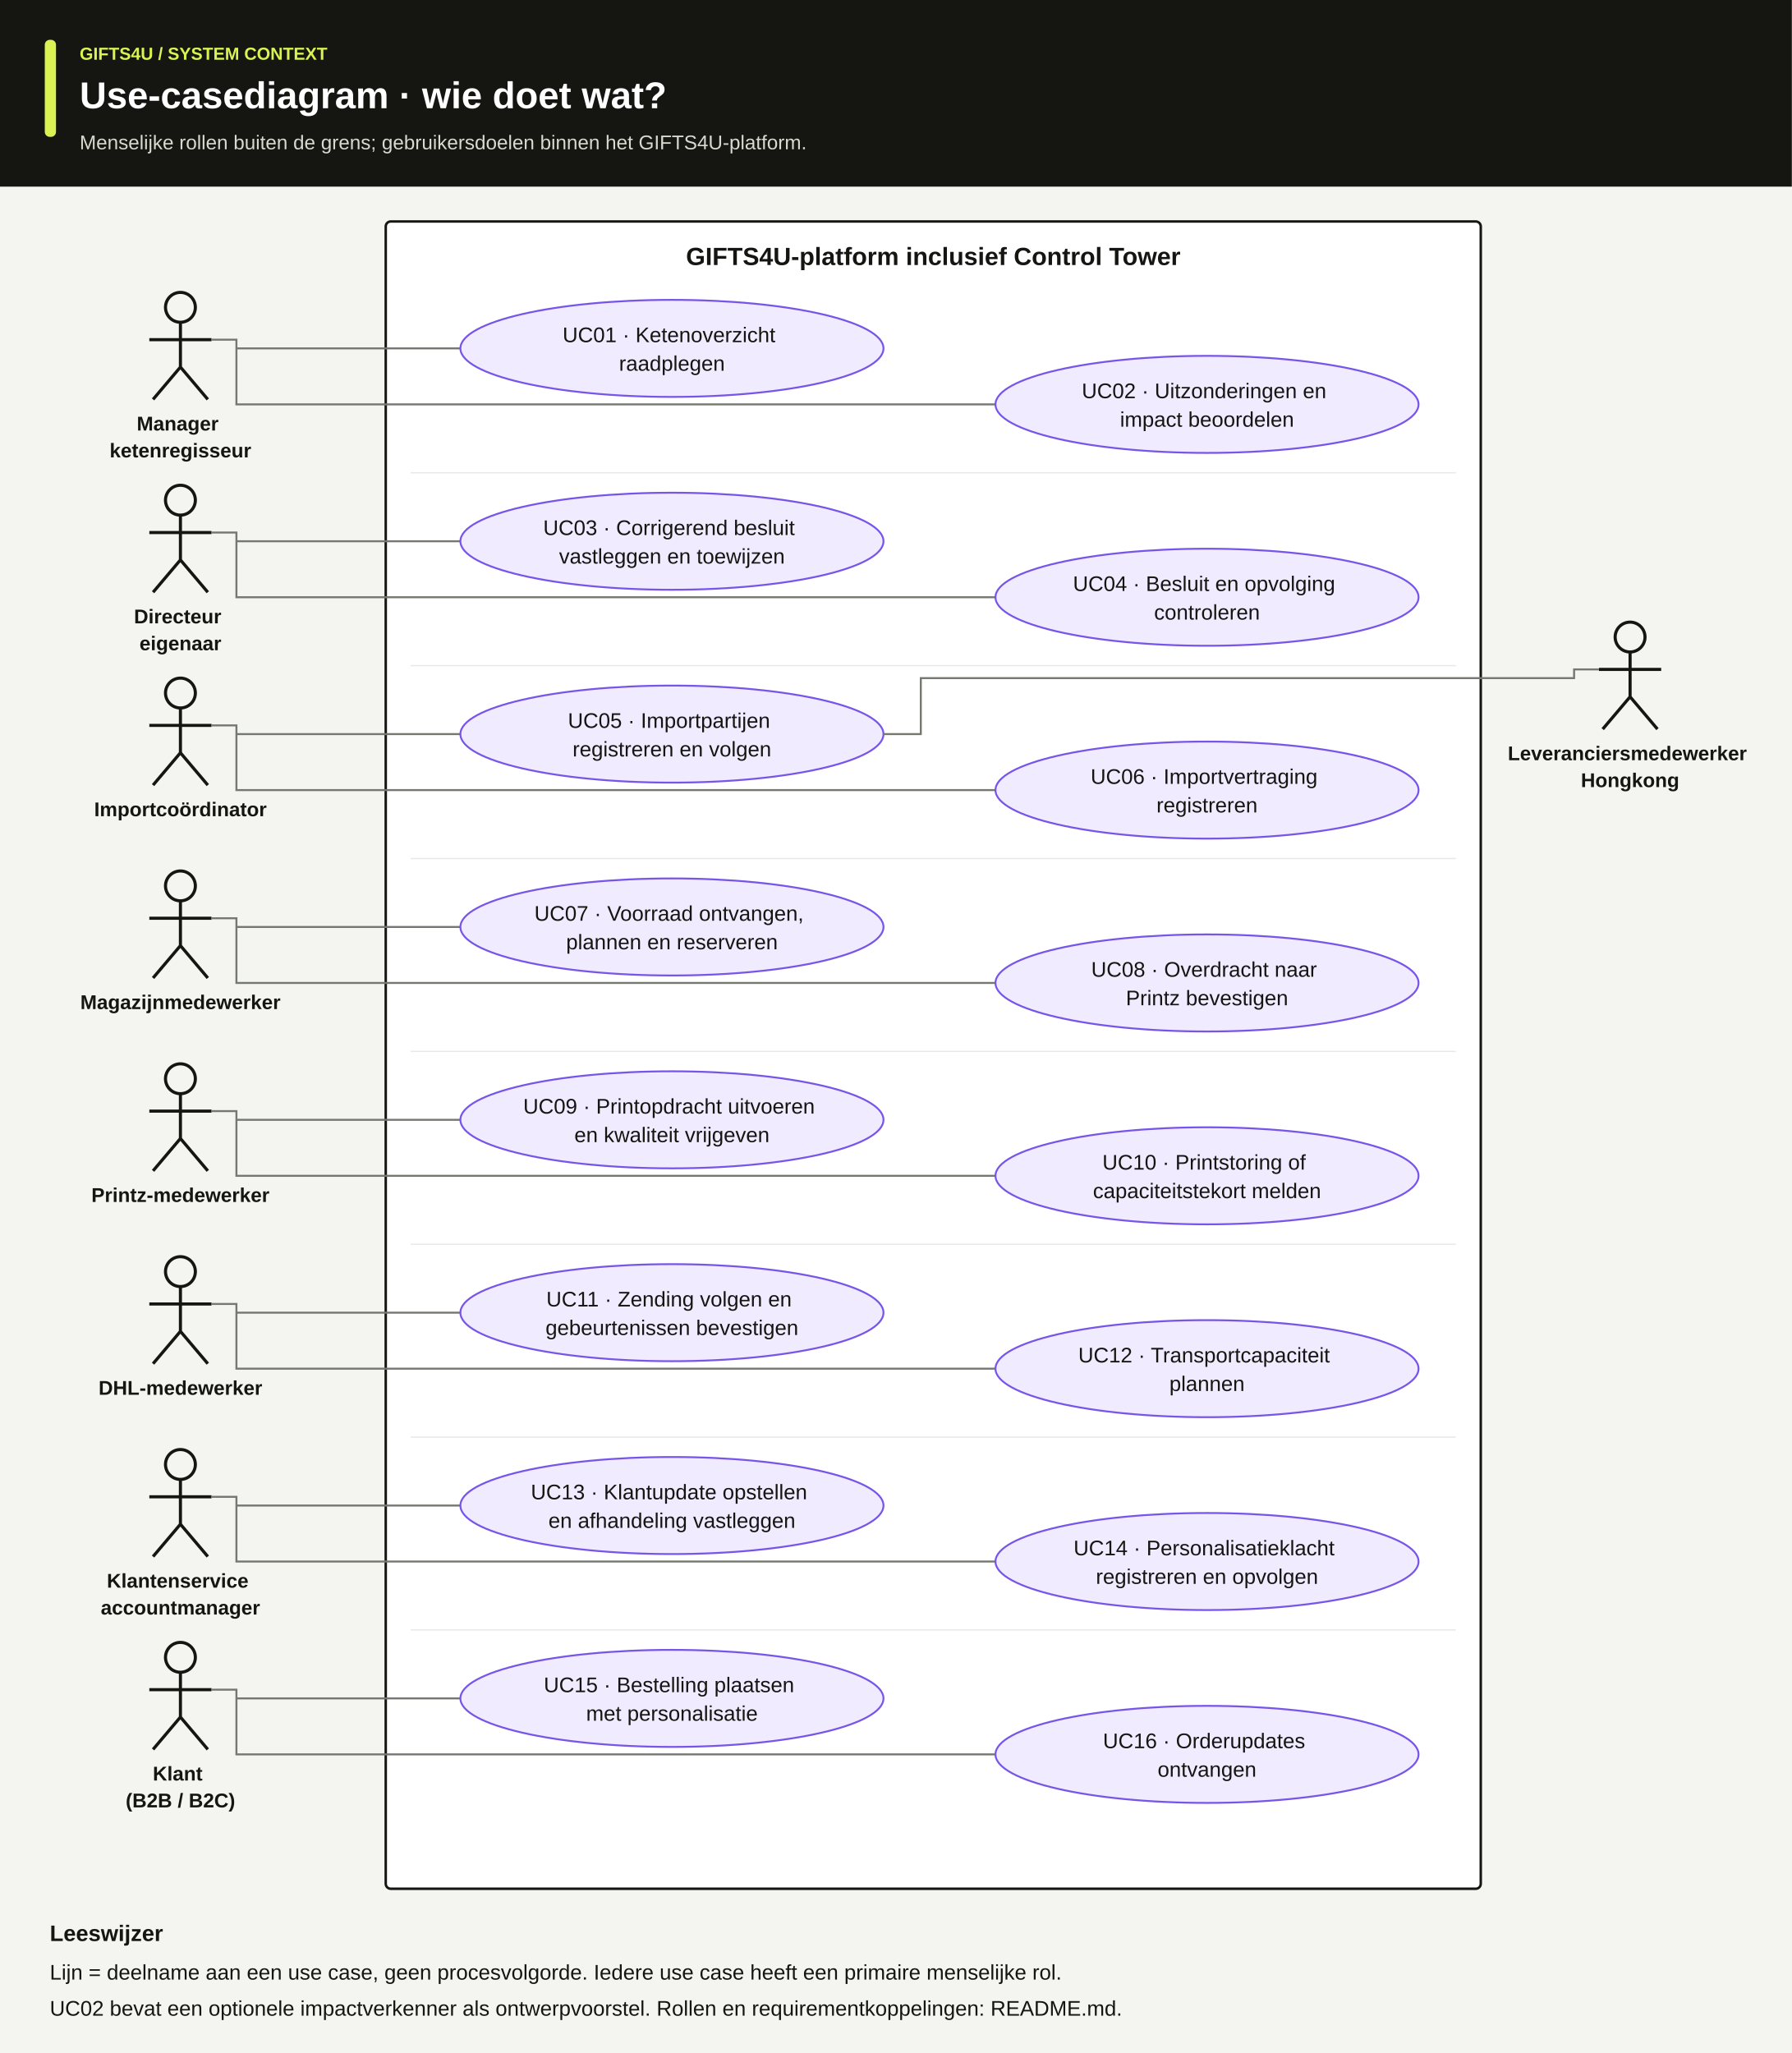
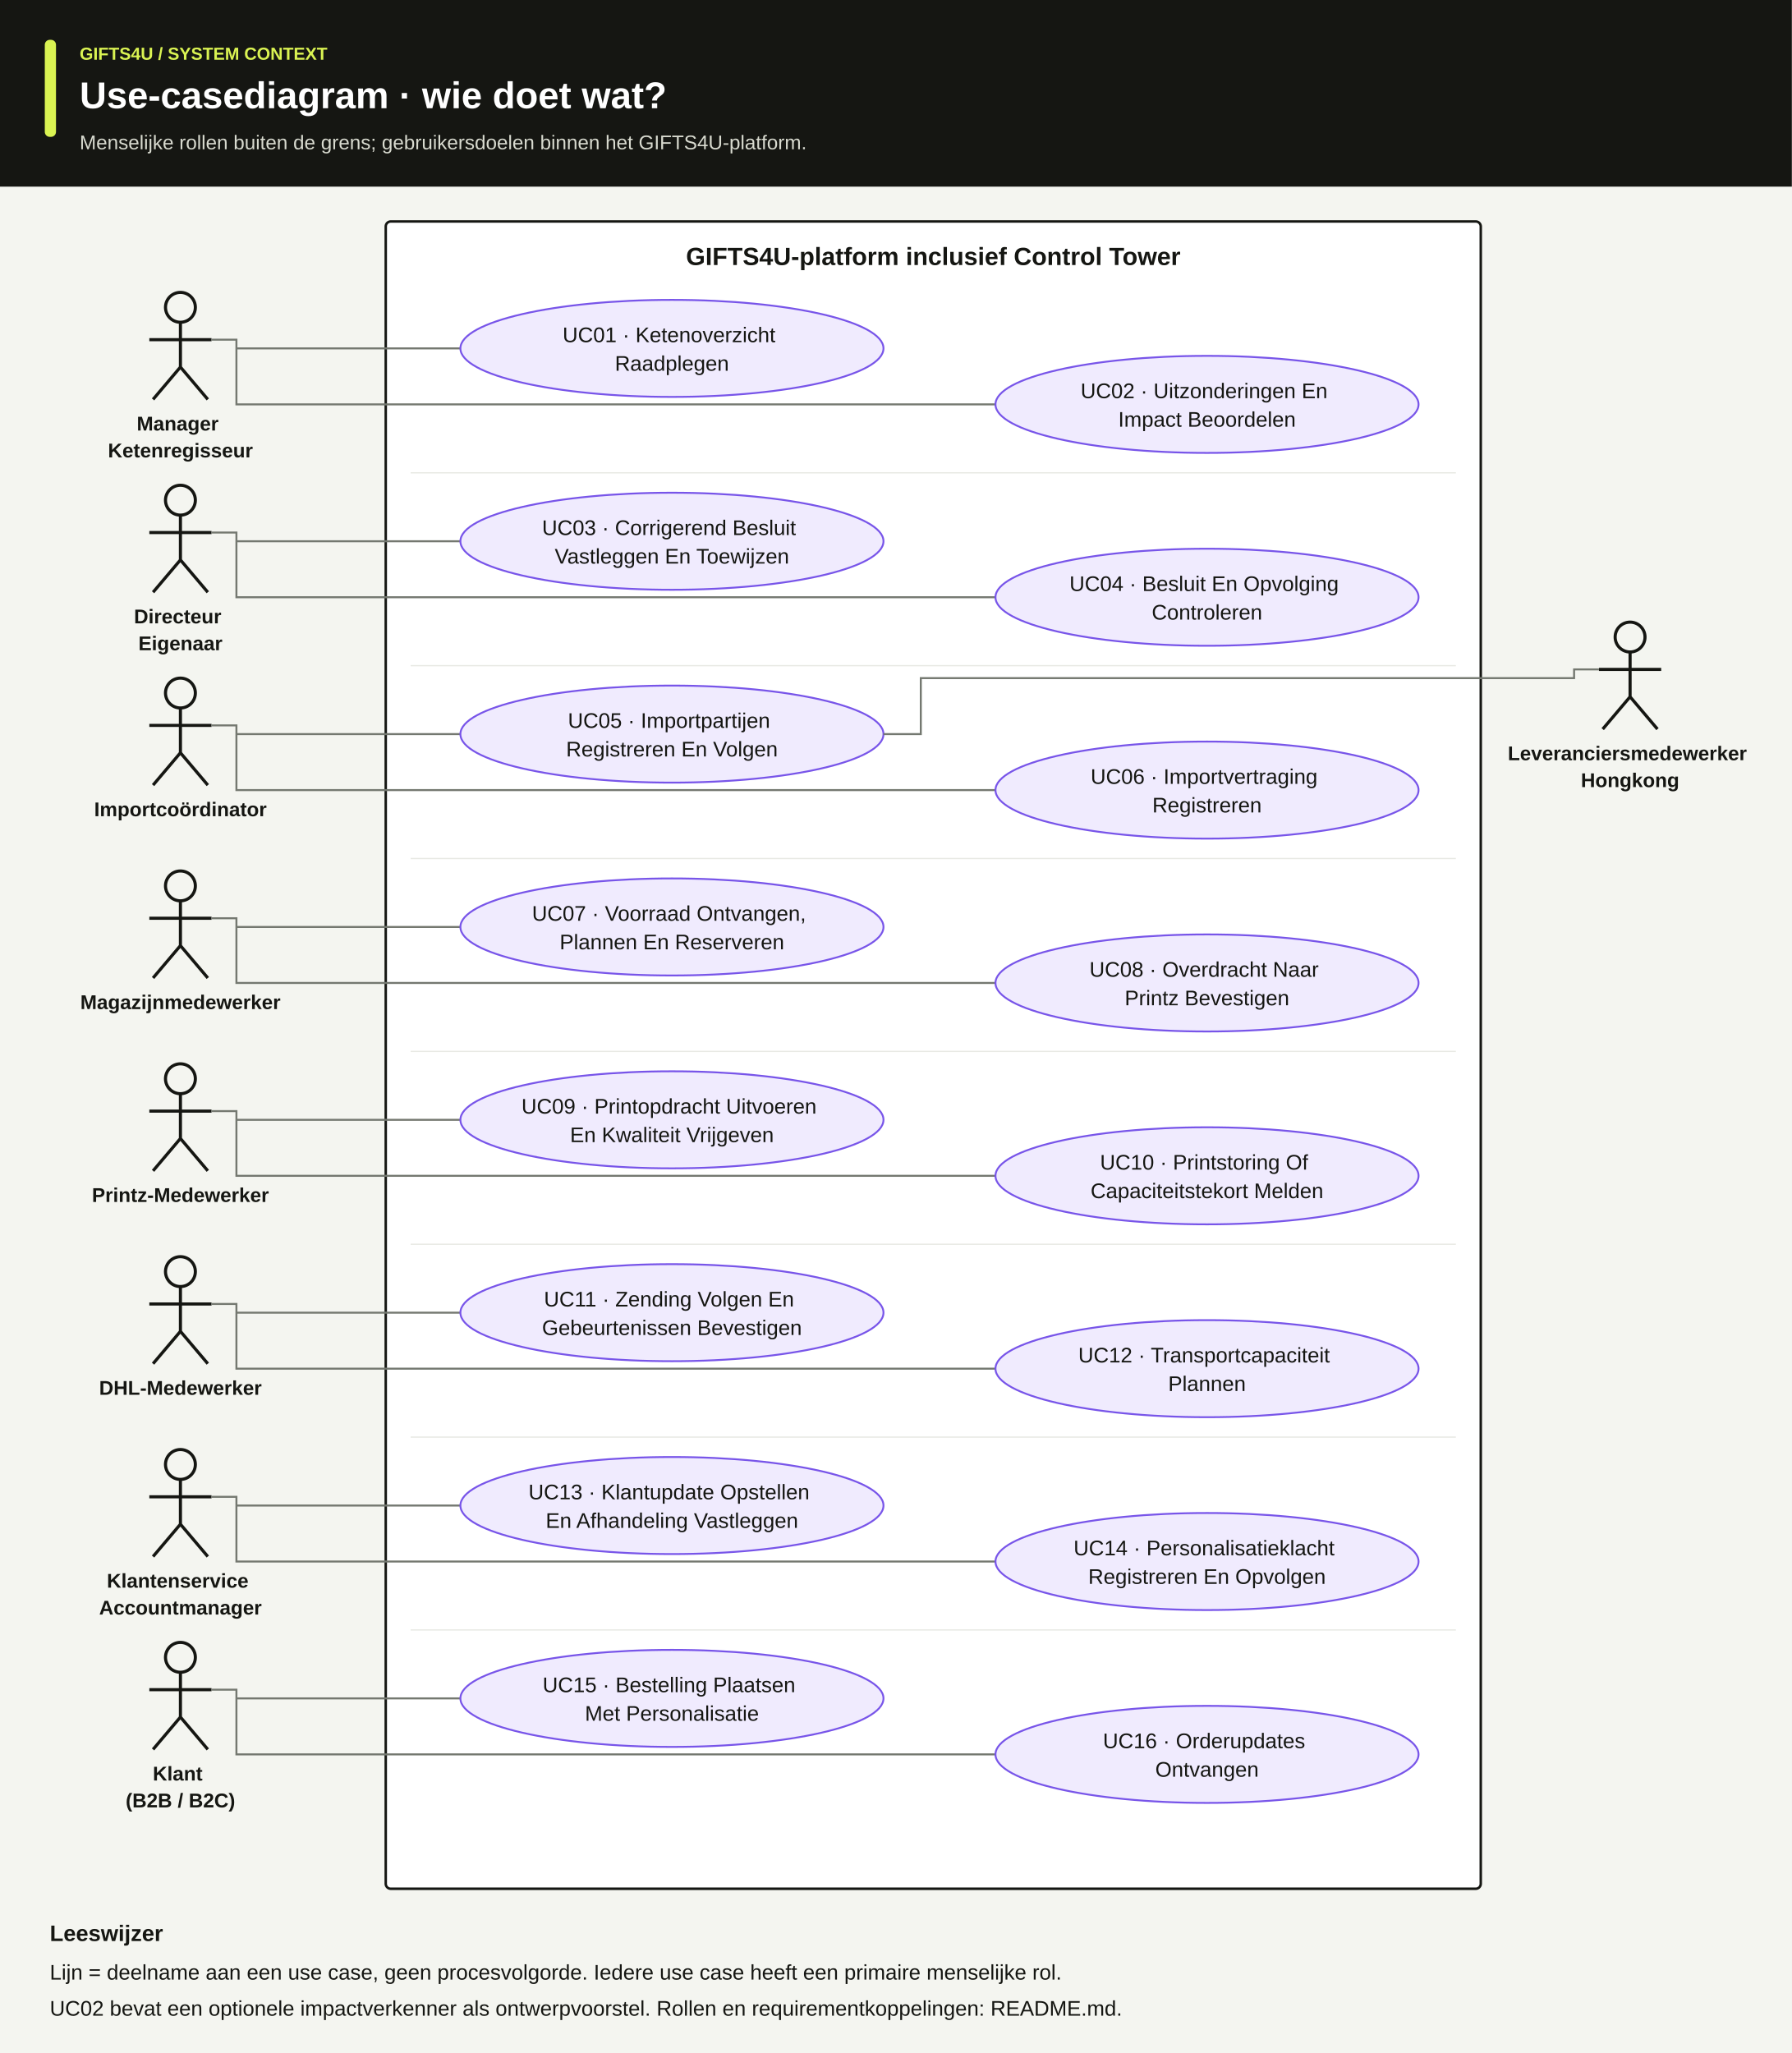
<svg xmlns="http://www.w3.org/2000/svg" width="1440" height="1650" viewBox="0 0 1440 1650" role="img" aria-labelledby="title desc">
  <defs>
    <marker id="arrow" markerWidth="9" markerHeight="9" refX="8" refY="4.5" orient="auto">
      <path d="M0 0 L9 4.5 L0 9" fill="#7855e9" />
    </marker>
  </defs>
  <g font-family="Arial, Helvetica, sans-serif">
    <rect width="1440" height="1650" fill="#f4f5f0" />
    <rect width="1440" height="150" fill="#151612" />
    <rect x="36" y="32" width="9" height="78" rx="4" fill="#daf352" />
    <text x="64" y="48" font-size="14" fill="#daf352" text-anchor="start" font-weight="700">
      <tspan x="64" dy="0">GIFTS4U / SYSTEM CONTEXT</tspan>
    </text>
    <text x="64" y="87" font-size="30" fill="white" text-anchor="start" font-weight="700">
      <tspan x="64" dy="0">Use-casediagram · wie doet wat?</tspan>
    </text>
    <text x="64" y="120" font-size="16" fill="#d8dacf" text-anchor="start" font-weight="400">
      <tspan x="64" dy="0">Menselijke rollen buiten de grens; gebruikersdoelen binnen het GIFTS4U-platform.</tspan>
    </text>
    <rect x="310" y="178" width="880" height="1340" rx="4" fill="white" stroke="#151612" stroke-width="2" />
    <text x="750" y="213" font-size="20" fill="#151612" text-anchor="middle" font-weight="700">
      <tspan x="750" dy="0">GIFTS4U-platform inclusief Control Tower</tspan>
    </text>
    <g stroke="#151612" stroke-width="2.5" fill="none">
      <circle cx="145" cy="247" r="12" />
      <path d="M145 259v36 m-25 -22h50 m-25 22l-22 26 m22 -26l22 26" />
    </g>
    <text x="145" y="346" font-size="16" fill="#151612" text-anchor="middle" font-weight="700">
      <tspan x="145" dy="0">Manager</tspan>
-       <tspan x="145" dy="21.6">ketenregisseur</tspan>
+       <tspan x="145" dy="21.6">Ketenregisseur</tspan>
    </text>
    <path d="M170 273H190V280H370 M190 280V325H800" stroke="#747870" fill="none" stroke-width="1.6" />
    <ellipse cx="540" cy="280" rx="170" ry="39" fill="#f0ebfe" stroke="#7855e9" stroke-width="1.5" />
    <text x="540" y="275" font-size="17" fill="#151612" text-anchor="middle" font-weight="400">
      <tspan x="540" dy="0">UC01 · Ketenoverzicht</tspan>
-       <tspan x="540" dy="22.95">raadplegen</tspan>
+       <tspan x="540" dy="22.95">Raadplegen</tspan>
    </text>
    <ellipse cx="970" cy="325" rx="170" ry="39" fill="#f0ebfe" stroke="#7855e9" stroke-width="1.5" />
    <text x="970" y="320" font-size="17" fill="#151612" text-anchor="middle" font-weight="400">
-       <tspan x="970" dy="0">UC02 · Uitzonderingen en</tspan>
-       <tspan x="970" dy="22.95">impact beoordelen</tspan>
+       <tspan x="970" dy="0">UC02 · Uitzonderingen En</tspan>
+       <tspan x="970" dy="22.95">Impact Beoordelen</tspan>
    </text>
    <g stroke="#151612" stroke-width="2.5" fill="none">
      <circle cx="145" cy="402" r="12" />
      <path d="M145 414v36 m-25 -22h50 m-25 22l-22 26 m22 -26l22 26" />
    </g>
    <text x="145" y="501" font-size="16" fill="#151612" text-anchor="middle" font-weight="700">
      <tspan x="145" dy="0">Directeur</tspan>
-       <tspan x="145" dy="21.6">eigenaar</tspan>
+       <tspan x="145" dy="21.6">Eigenaar</tspan>
    </text>
    <path d="M330 380H1170" stroke="#e8e9e4" />
    <path d="M170 428H190V435H370 M190 435V480H800" stroke="#747870" fill="none" stroke-width="1.6" />
    <ellipse cx="540" cy="435" rx="170" ry="39" fill="#f0ebfe" stroke="#7855e9" stroke-width="1.5" />
    <text x="540" y="430" font-size="17" fill="#151612" text-anchor="middle" font-weight="400">
-       <tspan x="540" dy="0">UC03 · Corrigerend besluit</tspan>
-       <tspan x="540" dy="22.95">vastleggen en toewijzen</tspan>
+       <tspan x="540" dy="0">UC03 · Corrigerend Besluit</tspan>
+       <tspan x="540" dy="22.95">Vastleggen En Toewijzen</tspan>
    </text>
    <ellipse cx="970" cy="480" rx="170" ry="39" fill="#f0ebfe" stroke="#7855e9" stroke-width="1.5" />
    <text x="970" y="475" font-size="17" fill="#151612" text-anchor="middle" font-weight="400">
-       <tspan x="970" dy="0">UC04 · Besluit en opvolging</tspan>
-       <tspan x="970" dy="22.95">controleren</tspan>
+       <tspan x="970" dy="0">UC04 · Besluit En Opvolging</tspan>
+       <tspan x="970" dy="22.95">Controleren</tspan>
    </text>
    <g stroke="#151612" stroke-width="2.5" fill="none">
      <circle cx="145" cy="557" r="12" />
      <path d="M145 569v36 m-25 -22h50 m-25 22l-22 26 m22 -26l22 26" />
    </g>
    <text x="145" y="656" font-size="16" fill="#151612" text-anchor="middle" font-weight="700">
      <tspan x="145" dy="0">Importcoördinator</tspan>
    </text>
    <path d="M330 535H1170" stroke="#e8e9e4" />
    <path d="M170 583H190V590H370 M190 590V635H800" stroke="#747870" fill="none" stroke-width="1.6" />
    <ellipse cx="540" cy="590" rx="170" ry="39" fill="#f0ebfe" stroke="#7855e9" stroke-width="1.5" />
    <text x="540" y="585" font-size="17" fill="#151612" text-anchor="middle" font-weight="400">
      <tspan x="540" dy="0">UC05 · Importpartijen</tspan>
-       <tspan x="540" dy="22.95">registreren en volgen</tspan>
+       <tspan x="540" dy="22.95">Registreren En Volgen</tspan>
    </text>
    <ellipse cx="970" cy="635" rx="170" ry="39" fill="#f0ebfe" stroke="#7855e9" stroke-width="1.5" />
    <text x="970" y="630" font-size="17" fill="#151612" text-anchor="middle" font-weight="400">
      <tspan x="970" dy="0">UC06 · Importvertraging</tspan>
-       <tspan x="970" dy="22.95">registreren</tspan>
+       <tspan x="970" dy="22.95">Registreren</tspan>
    </text>
    <g stroke="#151612" stroke-width="2.5" fill="none">
      <circle cx="145" cy="712" r="12" />
      <path d="M145 724v36 m-25 -22h50 m-25 22l-22 26 m22 -26l22 26" />
    </g>
    <text x="145" y="811" font-size="16" fill="#151612" text-anchor="middle" font-weight="700">
      <tspan x="145" dy="0">Magazijnmedewerker</tspan>
    </text>
    <path d="M330 690H1170" stroke="#e8e9e4" />
    <path d="M170 738H190V745H370 M190 745V790H800" stroke="#747870" fill="none" stroke-width="1.6" />
    <ellipse cx="540" cy="745" rx="170" ry="39" fill="#f0ebfe" stroke="#7855e9" stroke-width="1.5" />
    <text x="540" y="740" font-size="17" fill="#151612" text-anchor="middle" font-weight="400">
-       <tspan x="540" dy="0">UC07 · Voorraad ontvangen,</tspan>
-       <tspan x="540" dy="22.95">plannen en reserveren</tspan>
+       <tspan x="540" dy="0">UC07 · Voorraad Ontvangen,</tspan>
+       <tspan x="540" dy="22.95">Plannen En Reserveren</tspan>
    </text>
    <ellipse cx="970" cy="790" rx="170" ry="39" fill="#f0ebfe" stroke="#7855e9" stroke-width="1.5" />
    <text x="970" y="785" font-size="17" fill="#151612" text-anchor="middle" font-weight="400">
-       <tspan x="970" dy="0">UC08 · Overdracht naar</tspan>
-       <tspan x="970" dy="22.95">Printz bevestigen</tspan>
+       <tspan x="970" dy="0">UC08 · Overdracht Naar</tspan>
+       <tspan x="970" dy="22.95">Printz Bevestigen</tspan>
    </text>
    <g stroke="#151612" stroke-width="2.5" fill="none">
      <circle cx="145" cy="867" r="12" />
      <path d="M145 879v36 m-25 -22h50 m-25 22l-22 26 m22 -26l22 26" />
    </g>
    <text x="145" y="966" font-size="16" fill="#151612" text-anchor="middle" font-weight="700">
-       <tspan x="145" dy="0">Printz-medewerker</tspan>
+       <tspan x="145" dy="0">Printz-Medewerker</tspan>
    </text>
    <path d="M330 845H1170" stroke="#e8e9e4" />
    <path d="M170 893H190V900H370 M190 900V945H800" stroke="#747870" fill="none" stroke-width="1.6" />
    <ellipse cx="540" cy="900" rx="170" ry="39" fill="#f0ebfe" stroke="#7855e9" stroke-width="1.5" />
    <text x="540" y="895" font-size="17" fill="#151612" text-anchor="middle" font-weight="400">
-       <tspan x="540" dy="0">UC09 · Printopdracht uitvoeren</tspan>
-       <tspan x="540" dy="22.95">en kwaliteit vrijgeven</tspan>
+       <tspan x="540" dy="0">UC09 · Printopdracht Uitvoeren</tspan>
+       <tspan x="540" dy="22.95">En Kwaliteit Vrijgeven</tspan>
    </text>
    <ellipse cx="970" cy="945" rx="170" ry="39" fill="#f0ebfe" stroke="#7855e9" stroke-width="1.5" />
    <text x="970" y="940" font-size="17" fill="#151612" text-anchor="middle" font-weight="400">
-       <tspan x="970" dy="0">UC10 · Printstoring of</tspan>
-       <tspan x="970" dy="22.95">capaciteitstekort melden</tspan>
+       <tspan x="970" dy="0">UC10 · Printstoring Of</tspan>
+       <tspan x="970" dy="22.95">Capaciteitstekort Melden</tspan>
    </text>
    <g stroke="#151612" stroke-width="2.5" fill="none">
      <circle cx="145" cy="1022" r="12" />
      <path d="M145 1034v36 m-25 -22h50 m-25 22l-22 26 m22 -26l22 26" />
    </g>
    <text x="145" y="1121" font-size="16" fill="#151612" text-anchor="middle" font-weight="700">
-       <tspan x="145" dy="0">DHL-medewerker</tspan>
+       <tspan x="145" dy="0">DHL-Medewerker</tspan>
    </text>
    <path d="M330 1000H1170" stroke="#e8e9e4" />
    <path d="M170 1048H190V1055H370 M190 1055V1100H800" stroke="#747870" fill="none" stroke-width="1.6" />
    <ellipse cx="540" cy="1055" rx="170" ry="39" fill="#f0ebfe" stroke="#7855e9" stroke-width="1.5" />
    <text x="540" y="1050" font-size="17" fill="#151612" text-anchor="middle" font-weight="400">
-       <tspan x="540" dy="0">UC11 · Zending volgen en</tspan>
-       <tspan x="540" dy="22.95">gebeurtenissen bevestigen</tspan>
+       <tspan x="540" dy="0">UC11 · Zending Volgen En</tspan>
+       <tspan x="540" dy="22.95">Gebeurtenissen Bevestigen</tspan>
    </text>
    <ellipse cx="970" cy="1100" rx="170" ry="39" fill="#f0ebfe" stroke="#7855e9" stroke-width="1.5" />
    <text x="970" y="1095" font-size="17" fill="#151612" text-anchor="middle" font-weight="400">
      <tspan x="970" dy="0">UC12 · Transportcapaciteit</tspan>
-       <tspan x="970" dy="22.95">plannen</tspan>
+       <tspan x="970" dy="22.95">Plannen</tspan>
    </text>
    <g stroke="#151612" stroke-width="2.5" fill="none">
      <circle cx="145" cy="1177" r="12" />
      <path d="M145 1189v36 m-25 -22h50 m-25 22l-22 26 m22 -26l22 26" />
    </g>
    <text x="145" y="1276" font-size="16" fill="#151612" text-anchor="middle" font-weight="700">
      <tspan x="145" dy="0">Klantenservice</tspan>
-       <tspan x="145" dy="21.6">accountmanager</tspan>
+       <tspan x="145" dy="21.6">Accountmanager</tspan>
    </text>
    <path d="M330 1155H1170" stroke="#e8e9e4" />
    <path d="M170 1203H190V1210H370 M190 1210V1255H800" stroke="#747870" fill="none" stroke-width="1.6" />
    <ellipse cx="540" cy="1210" rx="170" ry="39" fill="#f0ebfe" stroke="#7855e9" stroke-width="1.5" />
    <text x="540" y="1205" font-size="17" fill="#151612" text-anchor="middle" font-weight="400">
-       <tspan x="540" dy="0">UC13 · Klantupdate opstellen</tspan>
-       <tspan x="540" dy="22.95">en afhandeling vastleggen</tspan>
+       <tspan x="540" dy="0">UC13 · Klantupdate Opstellen</tspan>
+       <tspan x="540" dy="22.95">En Afhandeling Vastleggen</tspan>
    </text>
    <ellipse cx="970" cy="1255" rx="170" ry="39" fill="#f0ebfe" stroke="#7855e9" stroke-width="1.5" />
    <text x="970" y="1250" font-size="17" fill="#151612" text-anchor="middle" font-weight="400">
      <tspan x="970" dy="0">UC14 · Personalisatieklacht</tspan>
-       <tspan x="970" dy="22.95">registreren en opvolgen</tspan>
+       <tspan x="970" dy="22.95">Registreren En Opvolgen</tspan>
    </text>
    <g stroke="#151612" stroke-width="2.5" fill="none">
      <circle cx="145" cy="1332" r="12" />
      <path d="M145 1344v36 m-25 -22h50 m-25 22l-22 26 m22 -26l22 26" />
    </g>
    <text x="145" y="1431" font-size="16" fill="#151612" text-anchor="middle" font-weight="700">
      <tspan x="145" dy="0">Klant</tspan>
      <tspan x="145" dy="21.6">(B2B / B2C)</tspan>
    </text>
    <path d="M330 1310H1170" stroke="#e8e9e4" />
    <path d="M170 1358H190V1365H370 M190 1365V1410H800" stroke="#747870" fill="none" stroke-width="1.6" />
    <ellipse cx="540" cy="1365" rx="170" ry="39" fill="#f0ebfe" stroke="#7855e9" stroke-width="1.5" />
    <text x="540" y="1360" font-size="17" fill="#151612" text-anchor="middle" font-weight="400">
-       <tspan x="540" dy="0">UC15 · Bestelling plaatsen</tspan>
-       <tspan x="540" dy="22.95">met personalisatie</tspan>
+       <tspan x="540" dy="0">UC15 · Bestelling Plaatsen</tspan>
+       <tspan x="540" dy="22.95">Met Personalisatie</tspan>
    </text>
    <ellipse cx="970" cy="1410" rx="170" ry="39" fill="#f0ebfe" stroke="#7855e9" stroke-width="1.5" />
    <text x="970" y="1405" font-size="17" fill="#151612" text-anchor="middle" font-weight="400">
      <tspan x="970" dy="0">UC16 · Orderupdates</tspan>
-       <tspan x="970" dy="22.95">ontvangen</tspan>
+       <tspan x="970" dy="22.95">Ontvangen</tspan>
    </text>
    <g stroke="#151612" stroke-width="2.5" fill="none">
      <circle cx="1310" cy="512" r="12" />
      <path d="M1310 524v36 m-25 -22h50 m-25 22l-22 26 m22 -26l22 26" />
    </g>
    <text x="1310" y="611" font-size="16" fill="#151612" text-anchor="middle" font-weight="700">
      <tspan x="1310" dy="0">Leveranciersmedewerker</tspan>
      <tspan x="1310" dy="21.6">Hongkong</tspan>
    </text>
    <path d="M1285 538H1265V545H740V590H710" fill="none" stroke="#747870" stroke-width="1.6" />
    <text x="40" y="1560" font-size="18" fill="#151612" text-anchor="start" font-weight="700">
      <tspan x="40" dy="0">Leeswijzer</tspan>
    </text>
    <text x="40" y="1591" font-size="17" fill="#151612" text-anchor="start" font-weight="400">
      <tspan x="40" dy="0">Lijn = deelname aan een use case, geen procesvolgorde. Iedere use case heeft een primaire menselijke rol.</tspan>
    </text>
    <text x="40" y="1620" font-size="17" fill="#151612" text-anchor="start" font-weight="400">
      <tspan x="40" dy="0">UC02 bevat een optionele impactverkenner als ontwerpvoorstel. Rollen en requirementkoppelingen: README.md.</tspan>
    </text>
  </g>
</svg>
